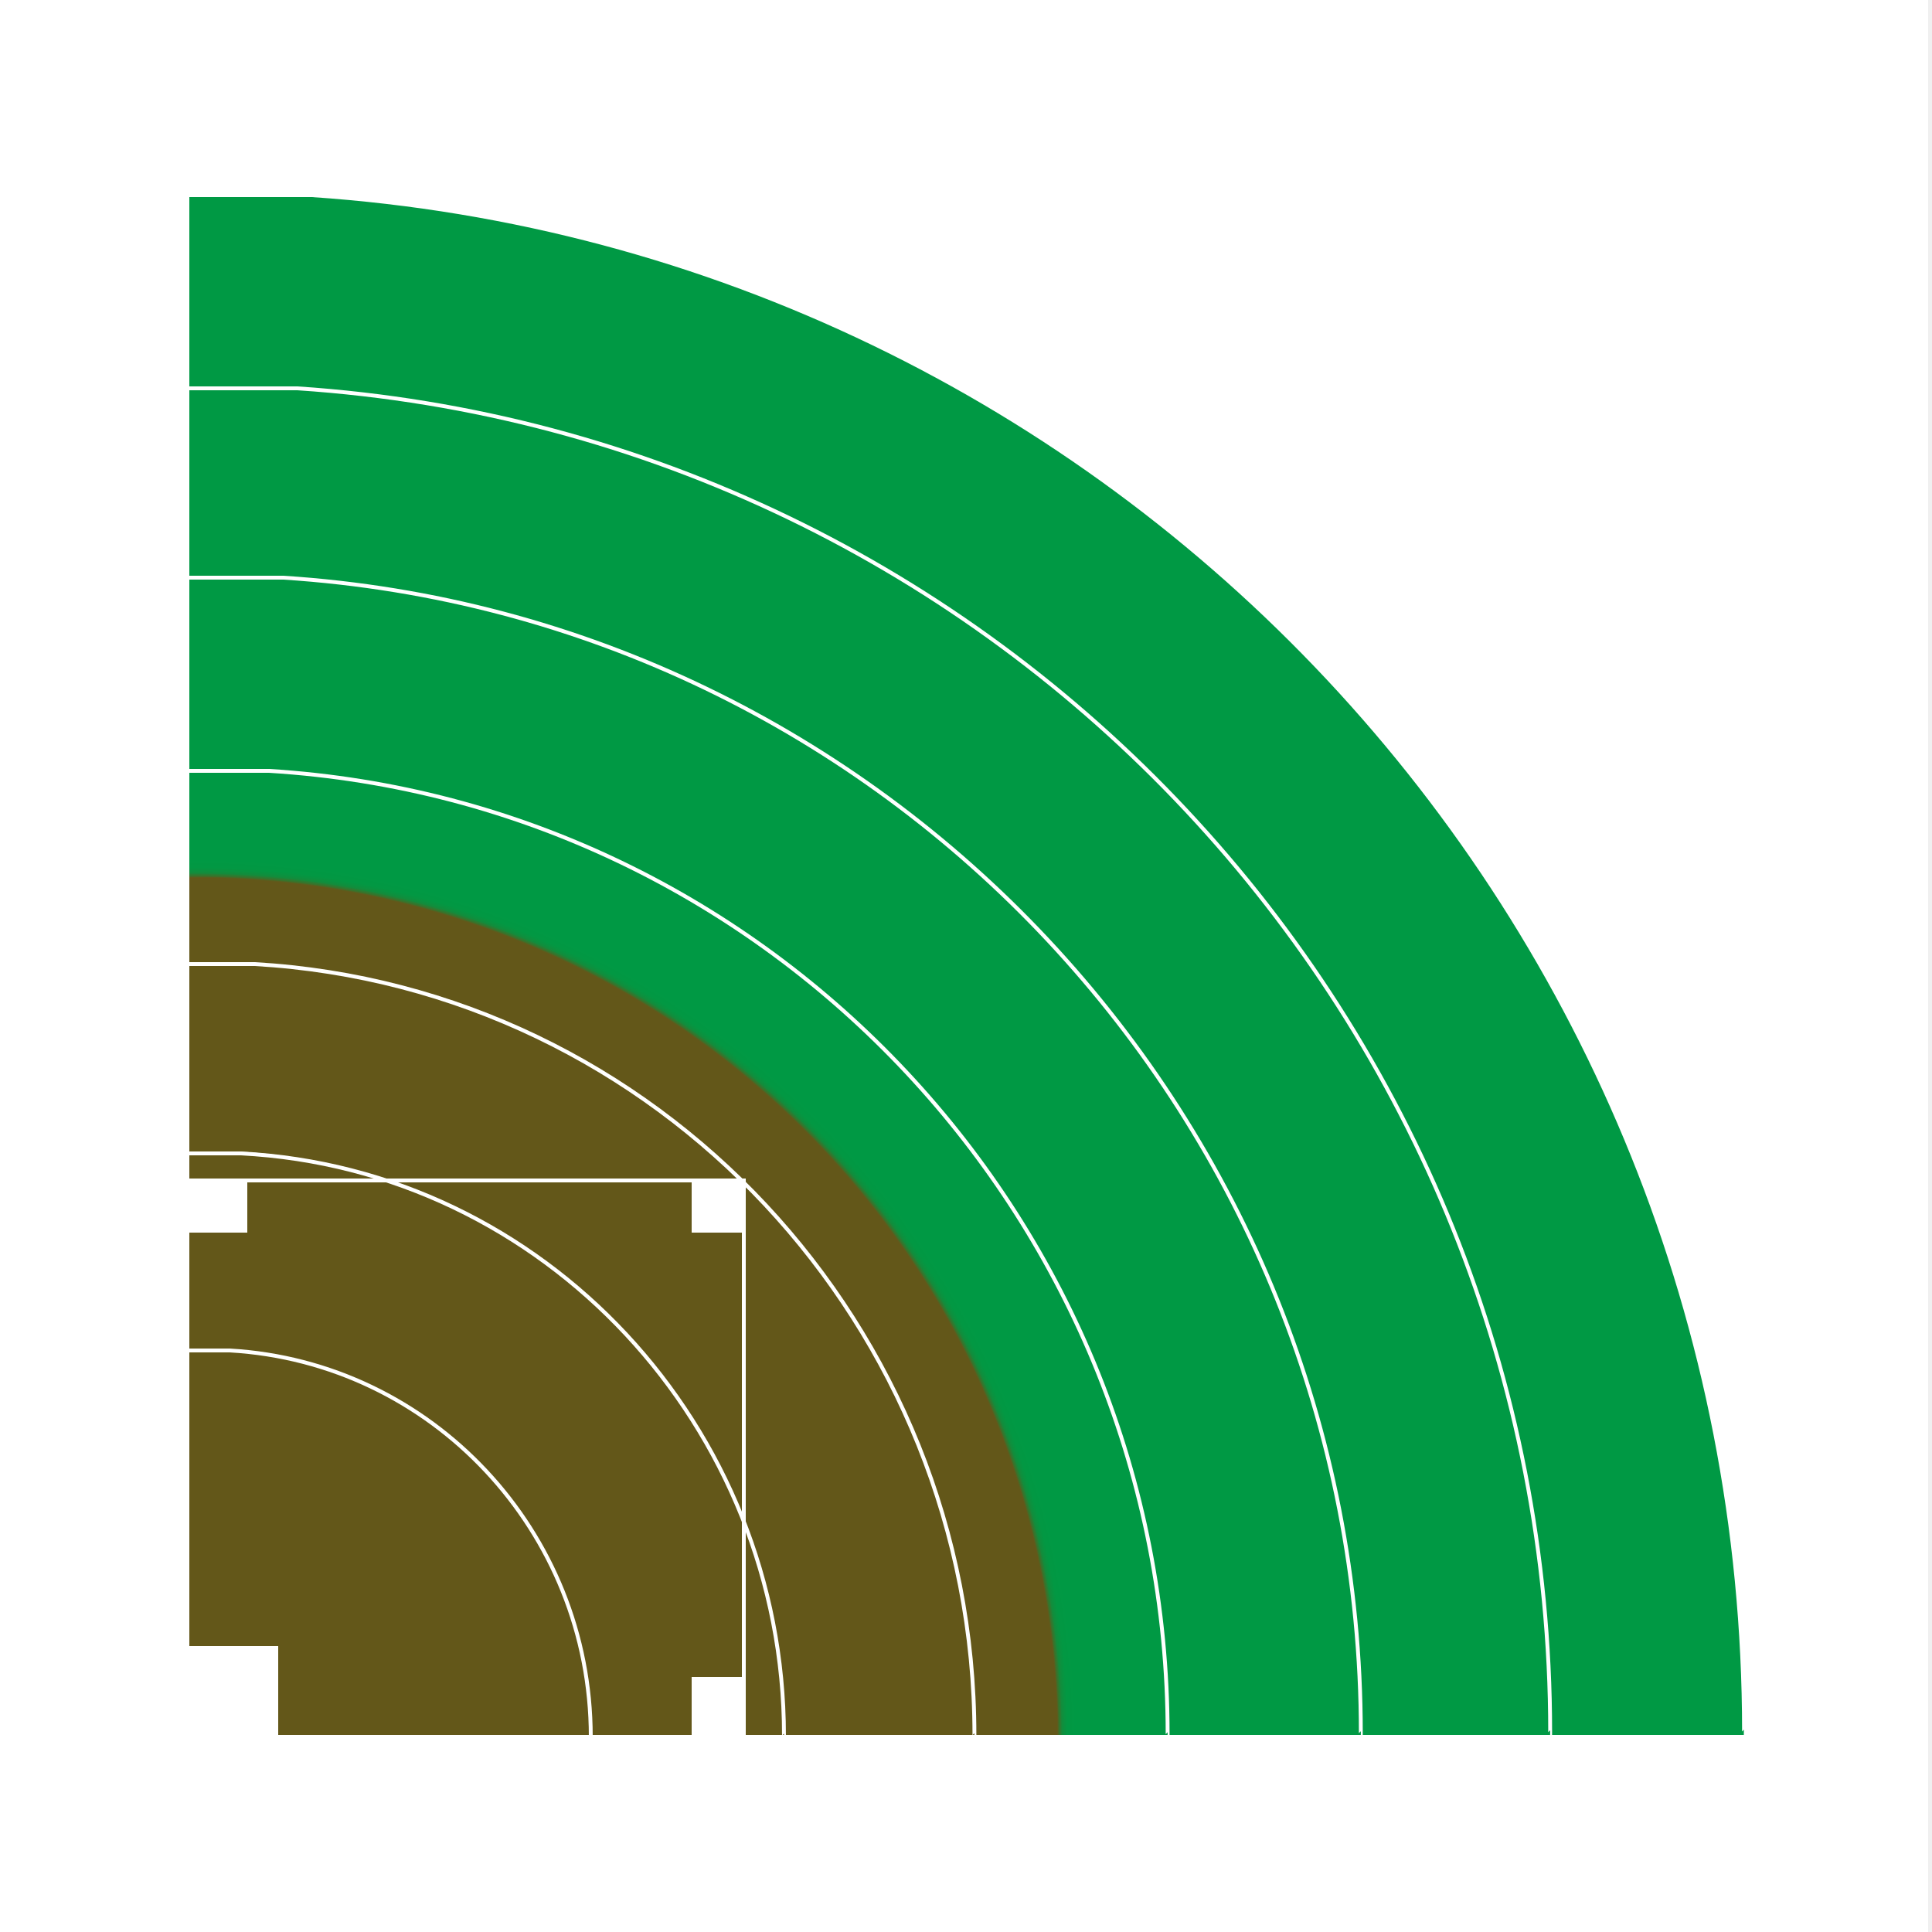
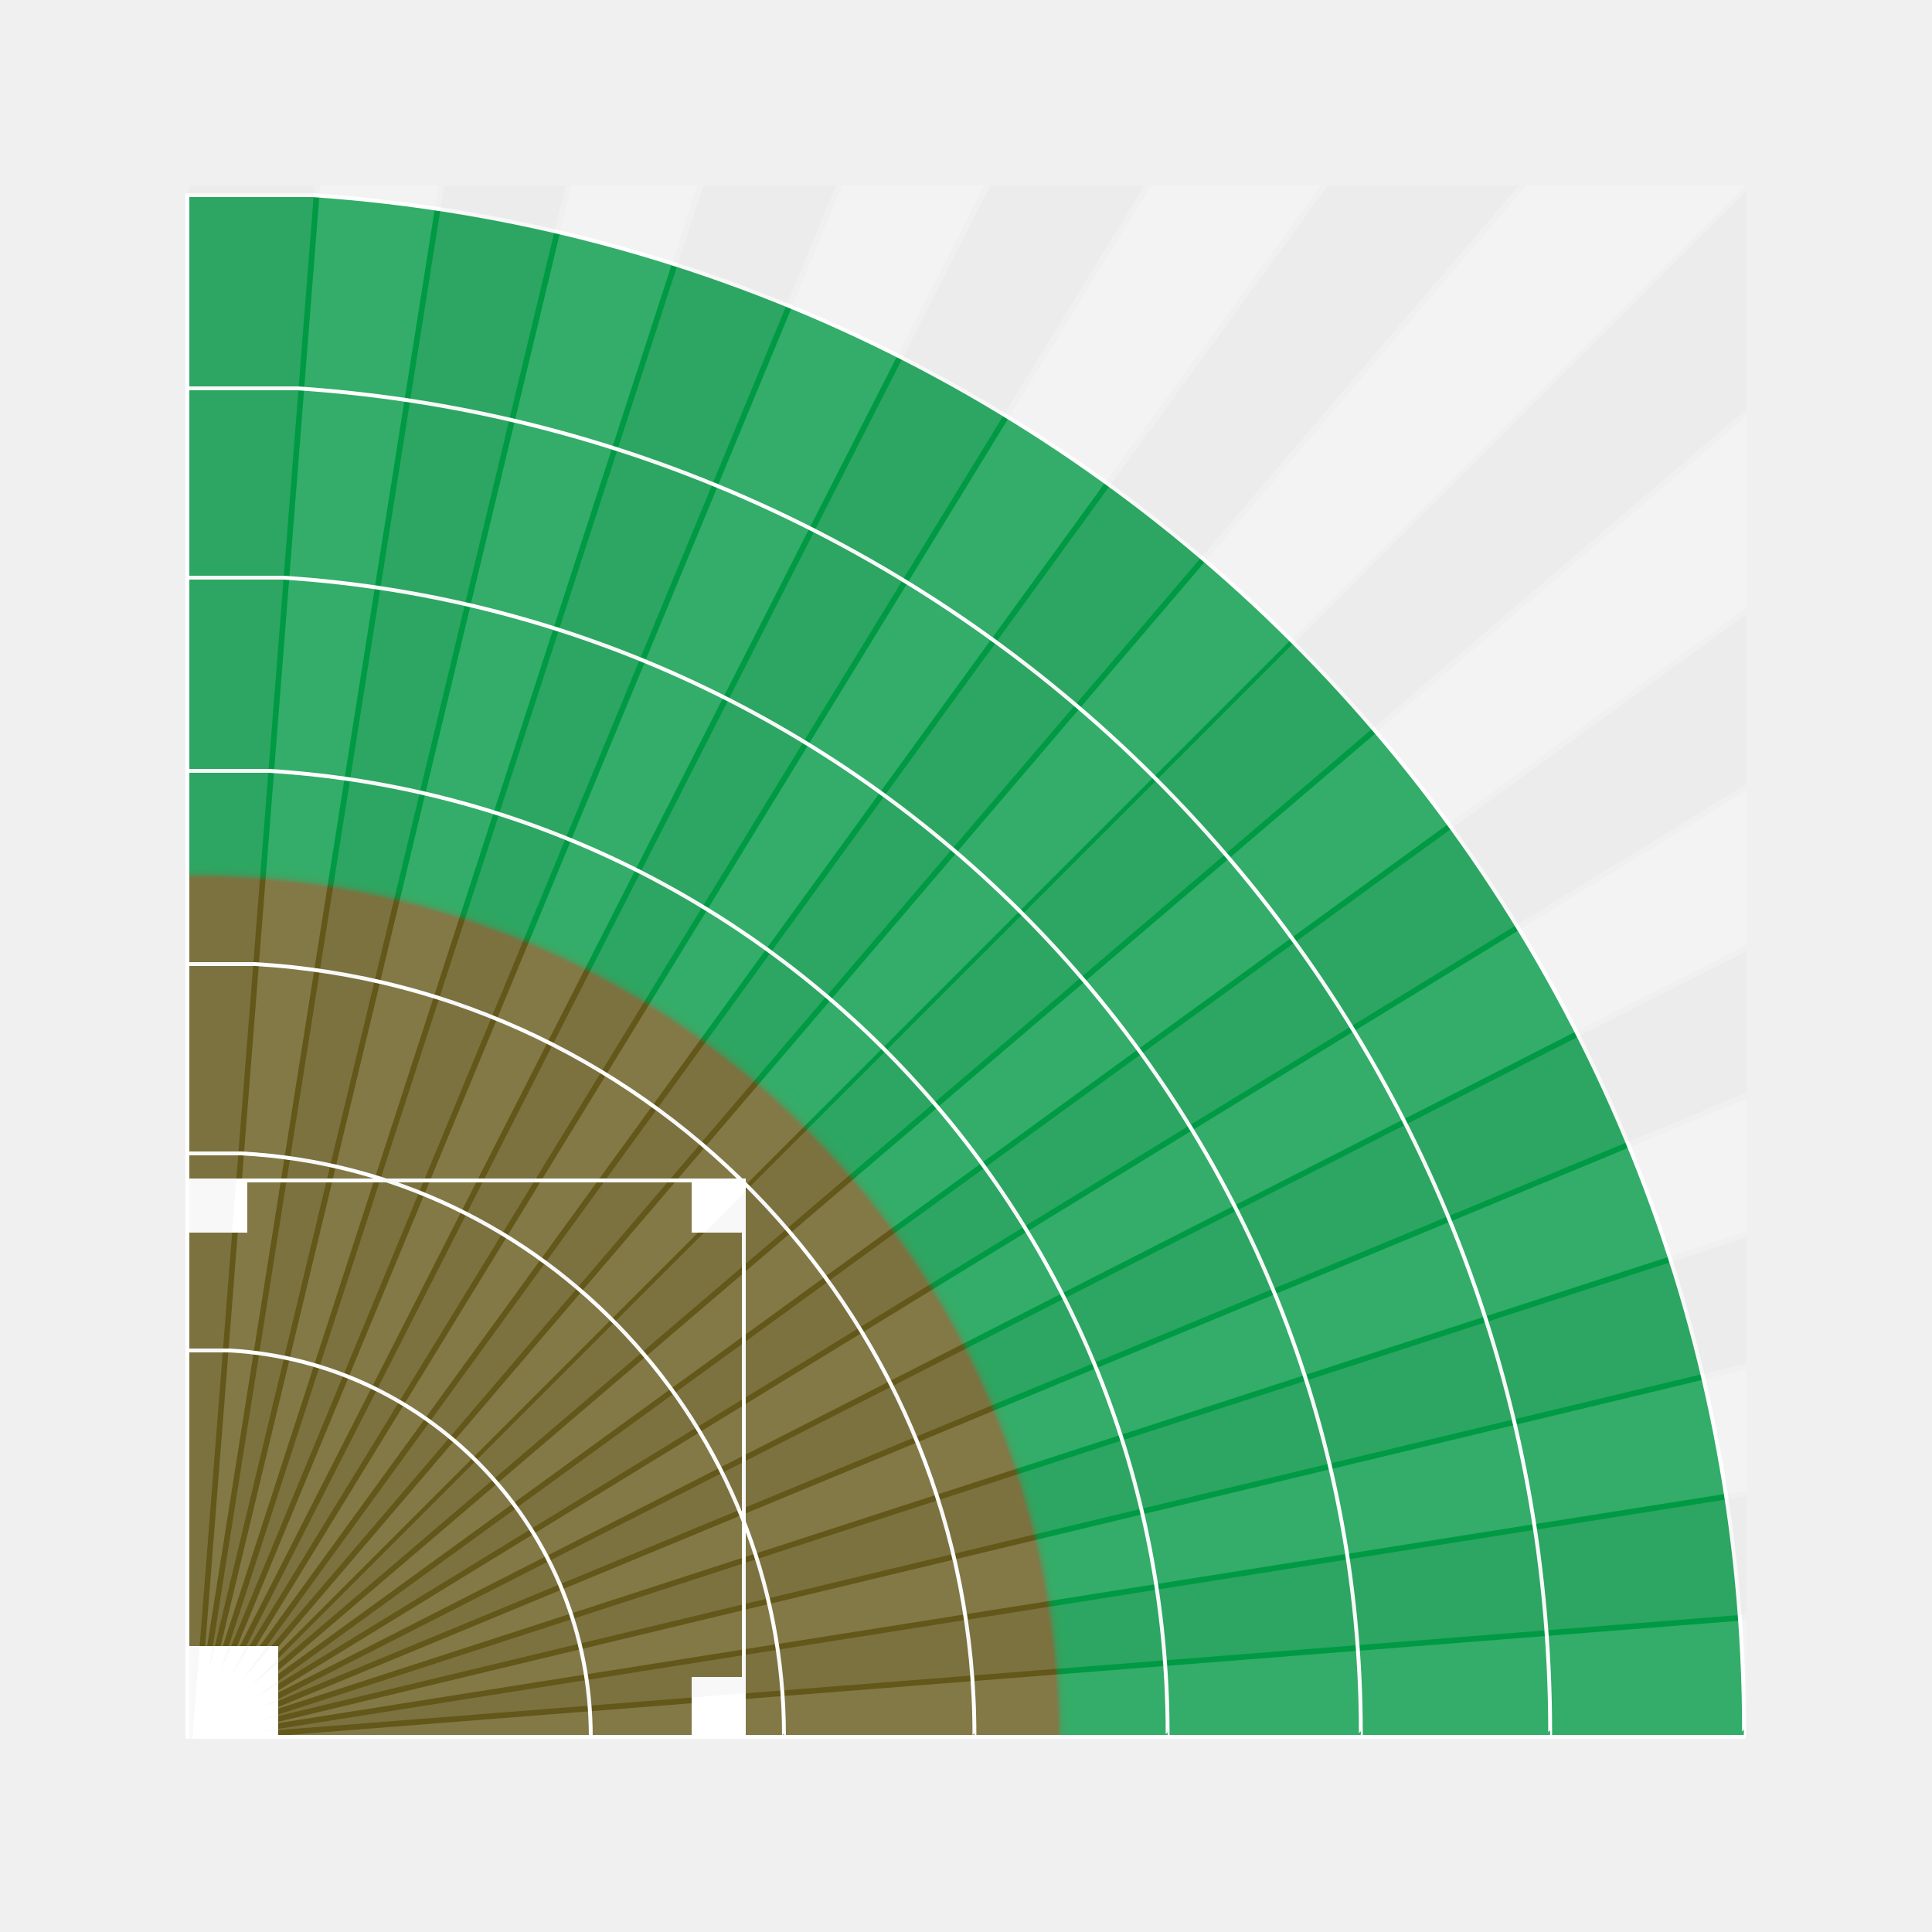
<svg xmlns="http://www.w3.org/2000/svg" version="1.1" x="0px" y="0px" width="500px" height="500px" viewBox="0 0 500 500" enable-background="new 0 0 500 500" xml:space="preserve">
  <g id="レイヤー_2">
-     <rect x="-1" fill="#FFFFFF" width="500" height="500" />
+     <rect x="-2" y="1" fill="none" width="500" height="500" />
  </g>
  <g id="レイヤー_1">
    <path fill="#009944" stroke="#FFFFFF" stroke-miterlimit="10" d="M80.69,50.5H48.5v399h402.84c0.003,0,0.011-0.842,0.011-1.393   C451.351,237.307,287.814,64.5,80.69,50.5z" />
    <path fill="#009944" stroke="#FFFFFF" stroke-miterlimit="10" d="M76.97,100.5H48.5v349h352.672c0.003,0,0.01-0.736,0.01-1.218   C401.182,263.897,258.139,112.5,76.97,100.5z" />
    <path fill="#009944" stroke="#FFFFFF" stroke-miterlimit="10" d="M73.336,149.5H48.5v300h303.673c0.003,0,0.009-0.55,0.009-0.964   C352.182,289.951,229.154,159.5,73.336,149.5z" />
    <radialGradient id="SVGID_1_" cx="50.341" cy="450.5" r="253.683" gradientUnits="userSpaceOnUse">
      <stop offset="0.88" style="stop-color:#635719" />
      <stop offset="0.881" style="stop-color:#56601F" />
      <stop offset="0.882" style="stop-color:#3B712A" />
      <stop offset="0.884" style="stop-color:#258034" />
      <stop offset="0.885" style="stop-color:#148B3B" />
      <stop offset="0.888" style="stop-color:#099340" />
      <stop offset="0.891" style="stop-color:#029843" />
      <stop offset="0.9" style="stop-color:#009944" />
    </radialGradient>
    <path fill="url(#SVGID_1_)" stroke="#FFFFFF" stroke-miterlimit="10" d="M69.628,199.5H48.5v250h253.674   c0.003,0,0.008-0.361,0.008-0.705C302.182,316.537,199.579,207.5,69.628,199.5z" />
    <path fill="#635719" stroke="#FFFFFF" stroke-miterlimit="10" d="M65.92,249.5H48.5v200h203.676c0.002,0,0.006-0.172,0.006-0.447   C252.182,343.123,170.003,255.5,65.92,249.5z" />
    <path fill="#635719" stroke="#FFFFFF" stroke-miterlimit="10" d="M61.265,298.5H48.5v151h153.388c0.001,0,0.004-0.13,0.004-0.338   C201.892,369.186,139.847,302.5,61.265,298.5z" />
    <path fill="#635719" stroke="#FFFFFF" stroke-miterlimit="10" d="M62.265,298.5H48.5v151h154.388c0.001,0,0.004-0.13,0.004-0.338   C202.892,369.186,140.847,302.5,62.265,298.5z" />
    <path fill="#635719" stroke="#FFFFFF" stroke-miterlimit="10" d="M59.482,349.5H48.5v100h104.389c0.001,0,0.003,0.064,0.003-0.074   C152.892,396.303,111.68,352.5,59.482,349.5z" />
    <g>
      <rect x="49" y="305" fill="#FFFFFF" width="15" height="14" />
      <rect x="179" y="305" fill="#FFFFFF" width="14" height="14" />
      <rect x="179" y="434" fill="#FFFFFF" width="14" height="15" />
      <rect x="49" y="426" fill="#FFFFFF" width="23" height="23" />
      <rect x="48.5" y="305.5" fill="none" stroke="#FFFFFF" stroke-miterlimit="10" width="144" height="144" />
    </g>
  </g>
-   <g id="レイヤー_3" display="none">
-     <g display="inline" opacity="0.2">
+   <g id="レイヤー_3">
+     <g opacity="0.2">
      <polygon fill="#FFFFFF" points="61.018,434.547 341.862,48 297.893,48   " />
      <polygon fill="#FFFFFF" points="63.37,436.283 451.655,48 394.994,48   " />
      <polygon fill="#FFFFFF" points="58.38,433.279 254.689,48 217.967,48   " />
      <polygon fill="#FFFFFF" points="67.913,446.586 452,385.755 452,354.373   " />
      <polygon fill="#FFFFFF" points="64.828,438.448 452,157.153 452,107.771   " />
      <polygon fill="#FFFFFF" points="66.356,440.944 452,244.451 452,204.621   " />
      <polygon fill="#FFFFFF" points="55.544,432.524 180.484,48 147.86,48   " />
      <polygon fill="#FFFFFF" points="67.388,443.691 452,318.726 452,284.379   " />
      <polygon fill="#FFFFFF" points="51.087,450.998 51.085,451.002 51.108,451.002 51.091,450.998   " />
      <rect x="51.078" y="451.002" fill="#FFFFFF" width="0.007" height="0" />
      <polygon fill="#FFFFFF" points="50.892,451 51.144,451 51.519,451 51.612,451 51.75,451 51.905,451 52.087,451 452,451 452,451       " />
      <rect x="51.131" y="451.001" fill="#FFFFFF" width="0.001" height="0.001" />
      <rect x="51.063" y="450.987" fill="#FFFFFF" width="0" height="0.031" />
      <rect x="51.138" y="450.996" fill="#FFFFFF" width="0" height="0.012" />
      <polygon fill="#FFFFFF" points="51.109,450.999 51.108,451.002 51.131,451.002 51.117,451   " />
      <polygon fill="#FFFFFF" points="49.504,451.002 49.504,451.002 49.504,451.002   " />
      <g>
        <polygon fill="#DCDDDD" points="63.896,437.32 452,105.851 452,49.216    " />
        <polygon fill="#DCDDDD" points="62.234,435.361 393.072,48 343.668,48    " />
        <polygon fill="#DCDDDD" points="56.981,432.835 216.384,48 182.02,48    " />
        <polygon fill="#DCDDDD" points="59.731,433.848 296.18,48 256.33,48    " />
        <polygon fill="#DCDDDD" points="66.942,442.29 452,282.796 452,246.093    " />
        <polygon fill="#DCDDDD" points="67.715,445.126 452,352.869 452,320.263    " />
        <polygon fill="#DCDDDD" points="452,387.236 67.973,448.062 452,417.841    " />
        <polygon fill="#DCDDDD" points="65.663,439.65 452,202.907 452,158.96    " />
        <polygon fill="#DCDDDD" points="54.087,432.334 146.357,48 114.959,48    " />
        <polygon fill="#DCDDDD" points="49,450 49.75,450 49.794,449.764 81.395,48 49,48    " />
      </g>
      <polygon fill="#FFFFFF" points="52.618,432.268 113.48,48 82.86,48   " />
      <polygon fill="#FFFFFF" points="51.131,451.002 51.131,451.002 51.131,451.002   " />
      <polygon fill="#FFFFFF" points="51.108,451.002 51.108,451.002 51.108,451.002   " />
      <polygon fill="#FFFFFF" points="51.185,450.893 51.152,450.896 51.146,450.973   " />
      <polygon fill="#FFFFFF" points="452,419.306 67.929,449.535 452,449.537   " />
    </g>
  </g>
</svg>
